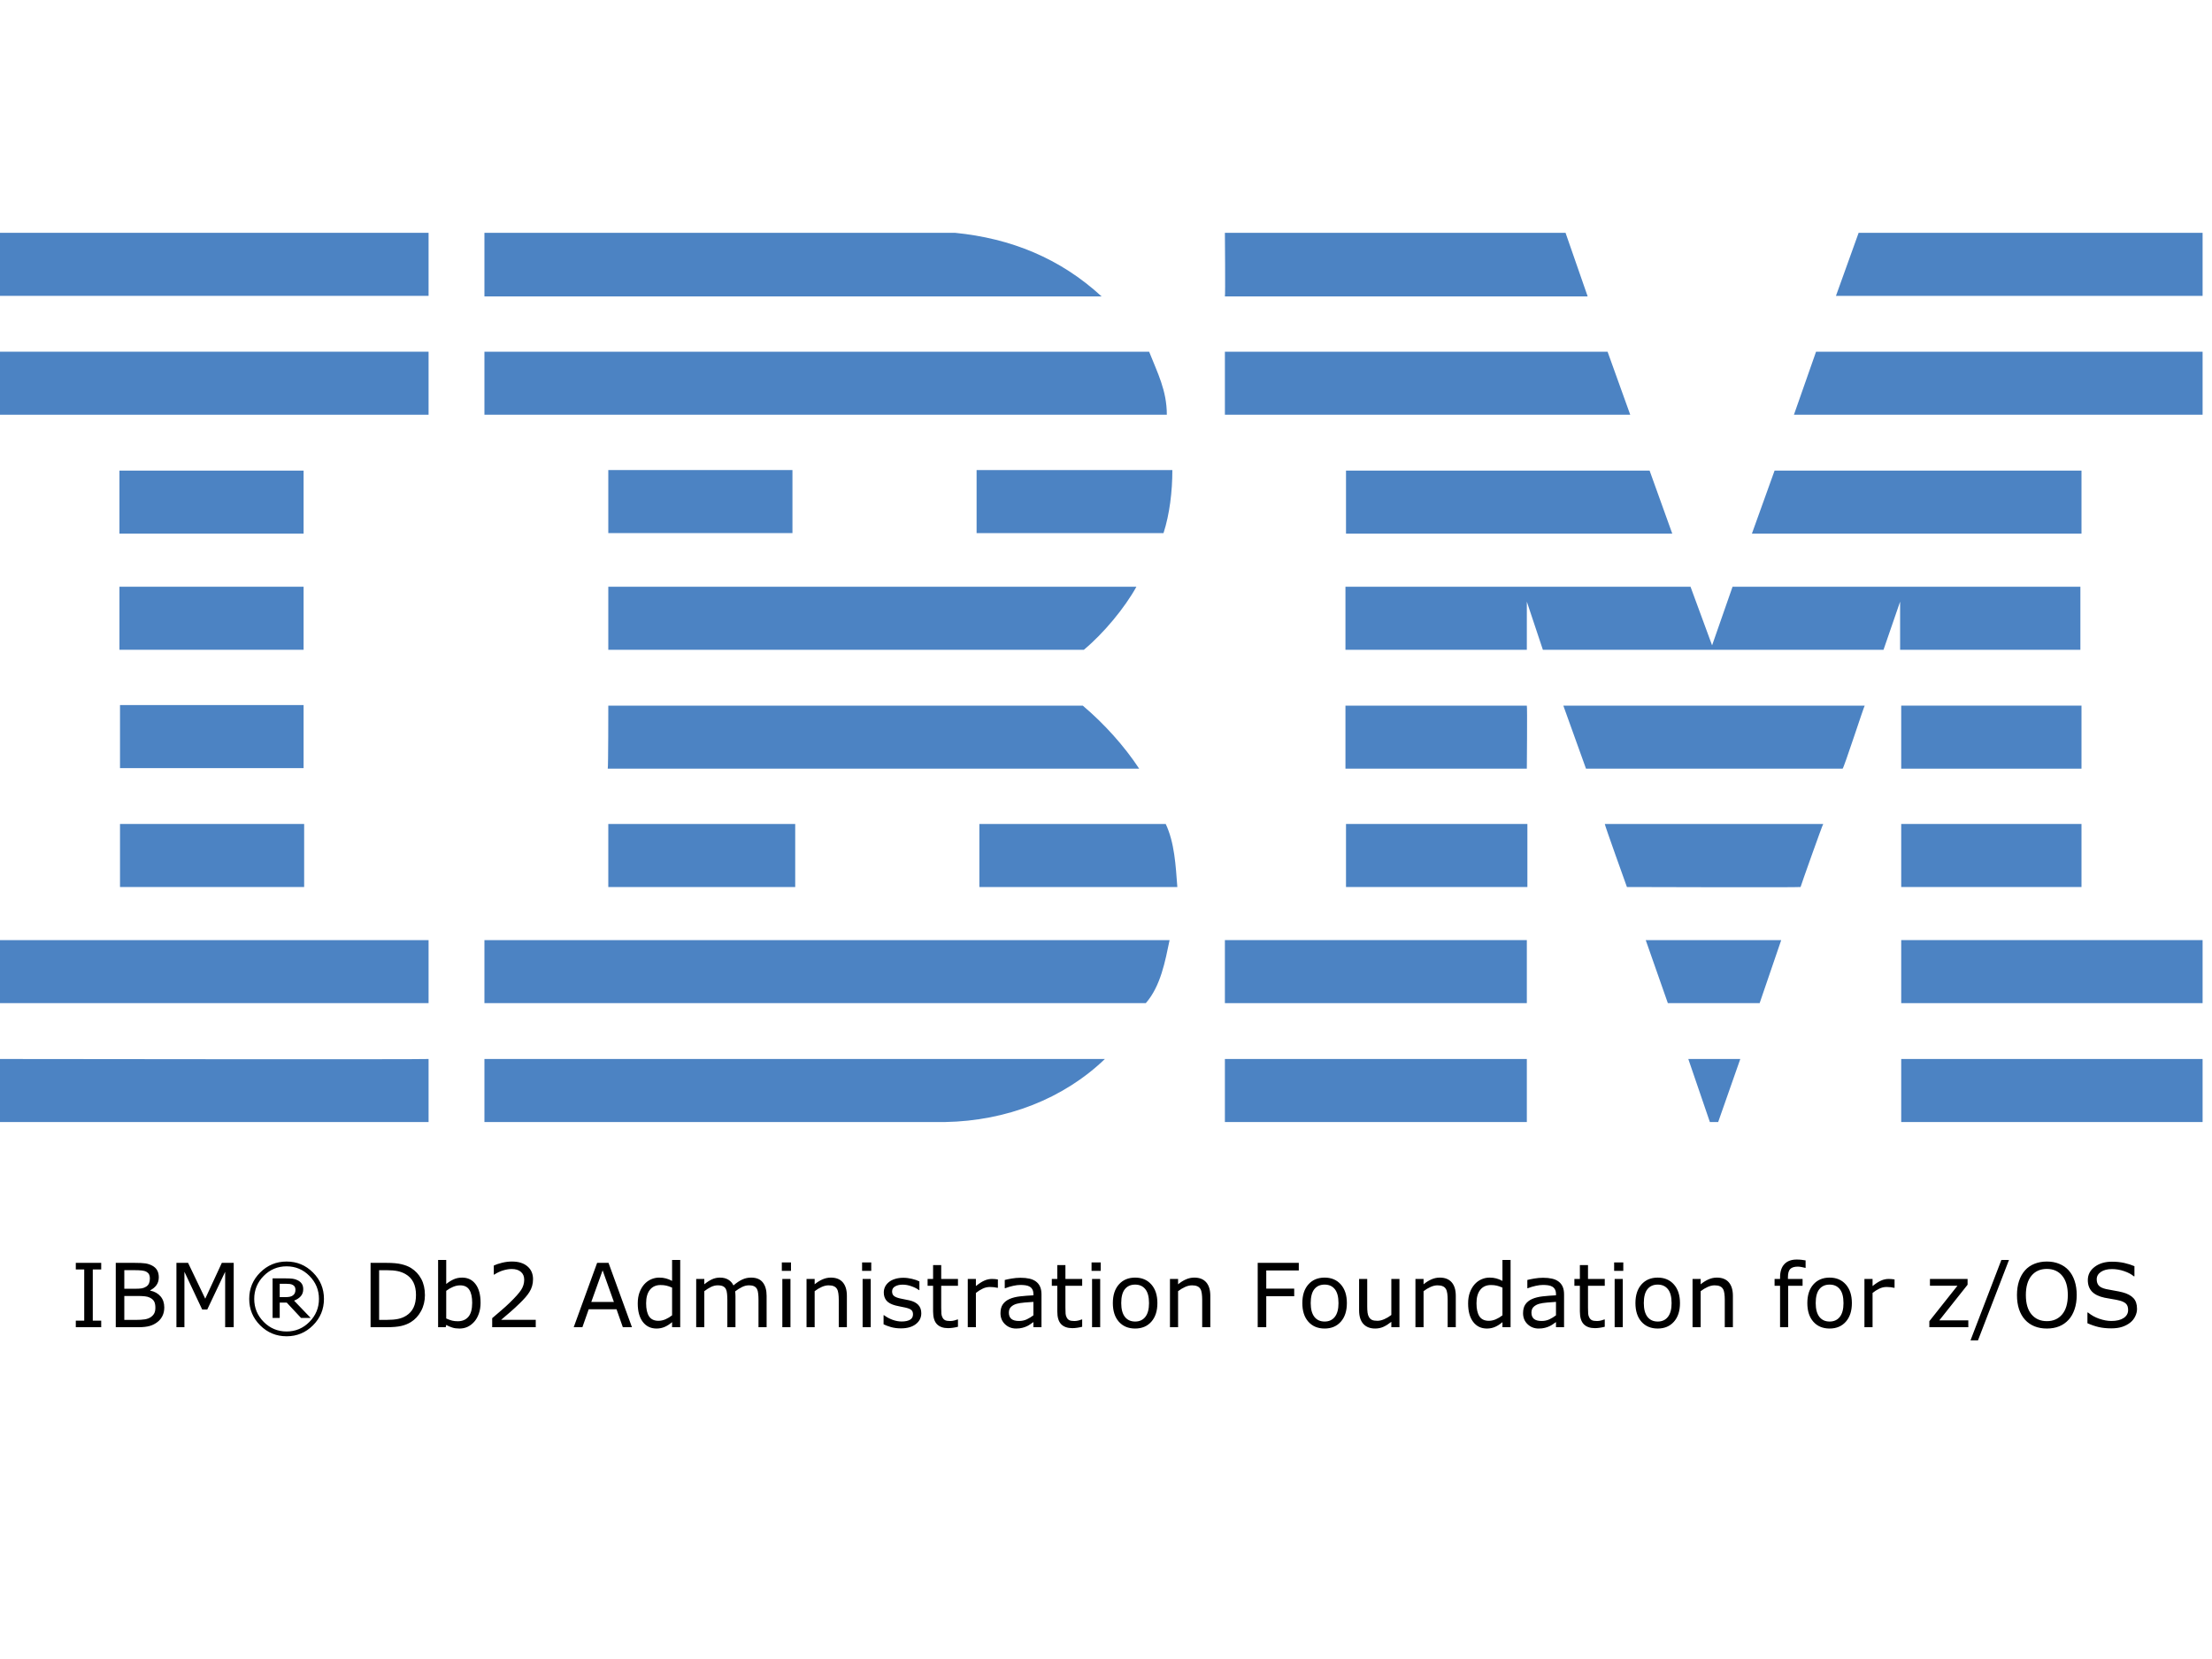
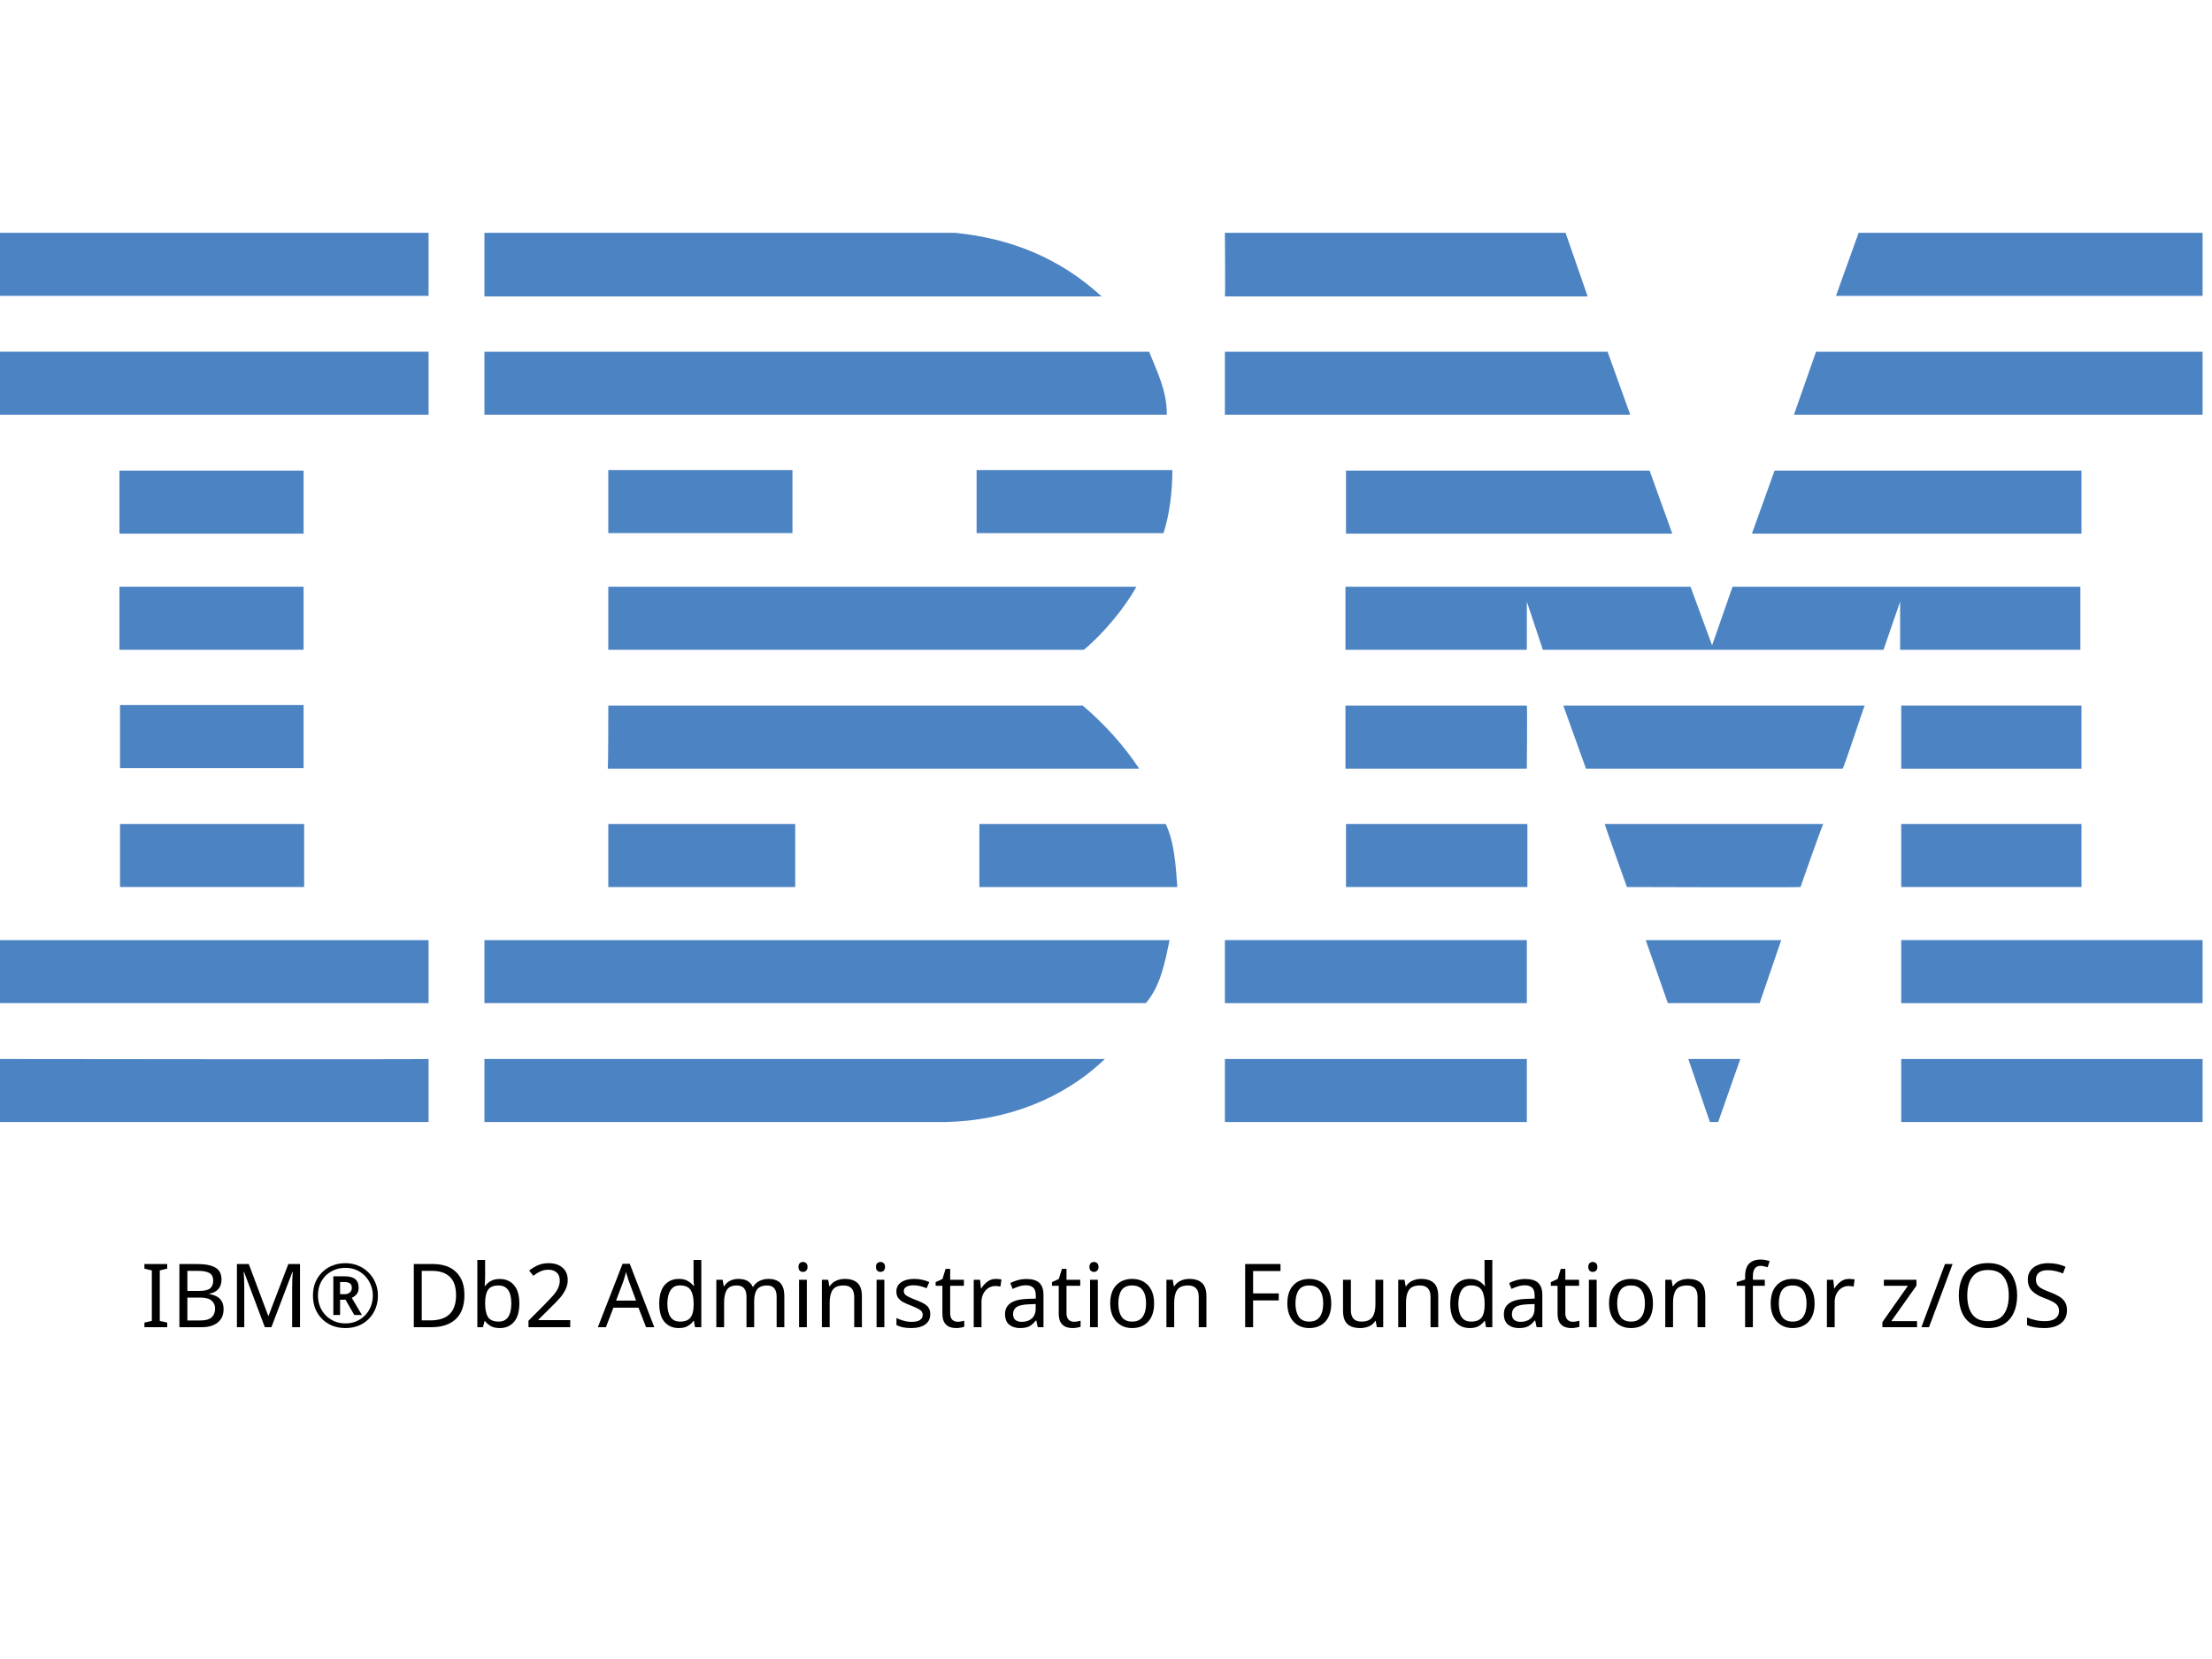
- <svg xmlns="http://www.w3.org/2000/svg" id="Layer_1" x="0px" y="0px" viewBox="0 0 400 300" style="enable-background:new 0 0 400 245;" xml:space="preserve" version="1.1">
-   <defs id="defs31" />
-   <style type="text/css" id="style1"> .st0{fill:#4C83C3;} </style>
-   <g id="g31">
-     <polygon class="st0" points="398.3,53.5 332,53.5 336.1,42.1 398.3,42.1 " id="polygon1" />
-     <path class="st0" d="M221.5,42.1l61.6,0l4,11.5c0,0-65.6,0-65.6,0C221.6,53.5,221.5,42.1,221.5,42.1z" id="path1" />
-     <path class="st0" d="M172.7,42.1c10.1,1,19,4.6,26.5,11.5c0,0-111.6,0-111.6,0c0,0,0-11.5,0-11.5L172.7,42.1z" id="path2" />
-     <g id="g3">
-       <rect x="0" y="42.1" class="st0" width="77.5" height="11.4" id="rect2" />
-       <path class="st0" d="M38.8,47.8" id="path3" />
+ <svg xmlns="http://www.w3.org/2000/svg" id="Layer_1" x="0px" y="0px" viewBox="0 0 400 300" style="enable-background:new 0 0 400 245;" xml:space="preserve">
+   <style type="text/css"> .st0{fill:#4C83C3;} </style>
+   <g>
+     <polygon class="st0" points="398.3,53.5 332,53.5 336.1,42.1 398.3,42.1 " />
+     <path class="st0" d="M221.5,42.1l61.6,0l4,11.5c0,0-65.6,0-65.6,0C221.6,53.5,221.5,42.1,221.5,42.1z" />
+     <path class="st0" d="M172.7,42.1c10.1,1,19,4.6,26.5,11.5c0,0-111.6,0-111.6,0c0,0,0-11.5,0-11.5L172.7,42.1z" />
+     <g>
+       <rect x="0" y="42.1" class="st0" width="77.5" height="11.4" />
+       <path class="st0" d="M38.8,47.8" />
    </g>
-     <path class="st0" d="M398.3,75h-73.9c0,0,4-11.4,4-11.4h69.9V75z" id="path4" />
-     <polygon class="st0" points="294.8,75 221.5,75 221.5,63.6 290.7,63.6 " id="polygon4" />
-     <path class="st0" d="M207.8,63.6c1.5,3.8,3.2,7,3.2,11.4H87.6V63.6H207.8z" id="path5" />
-     <g id="g6">
-       <rect x="0" y="63.6" class="st0" width="77.5" height="11.4" id="rect5" />
-       <path class="st0" d="M38.8,69.3" id="path6" />
+     <path class="st0" d="M398.3,75h-73.9c0,0,4-11.4,4-11.4h69.9V75z" />
+     <polygon class="st0" points="294.8,75 221.5,75 221.5,63.6 290.7,63.6 " />
+     <path class="st0" d="M207.8,63.6c1.5,3.8,3.2,7,3.2,11.4H87.6V63.6H207.8z" />
+     <g>
+       <rect x="0" y="63.6" class="st0" width="77.5" height="11.4" />
+       <path class="st0" d="M38.8,69.3" />
    </g>
-     <polygon class="st0" points="316.8,96.5 320.9,85.1 376.4,85.1 376.4,96.5 " id="polygon6" />
-     <polygon class="st0" points="298.3,85.1 302.4,96.5 243.4,96.5 243.4,85.1 " id="polygon7" />
-     <path class="st0" d="M212,85c0,3.9-0.5,8-1.6,11.4h-33.8V85H212z" id="path7" />
-     <g id="g8">
-       <rect x="21.6" y="85.1" class="st0" width="33.3" height="11.4" id="rect7" />
-       <path class="st0" d="M38.3,90.8" id="path8" />
+     <polygon class="st0" points="316.8,96.5 320.9,85.1 376.4,85.1 376.4,96.5 " />
+     <polygon class="st0" points="298.3,85.1 302.4,96.5 243.4,96.5 243.4,85.1 " />
+     <path class="st0" d="M212,85c0,3.9-0.5,8-1.6,11.4h-33.8V85H212z" />
+     <g>
+       <rect x="21.6" y="85.1" class="st0" width="33.3" height="11.4" />
+       <path class="st0" d="M38.3,90.8" />
    </g>
-     <g id="g9">
-       <rect x="110" y="85" class="st0" width="33.3" height="11.4" id="rect8" />
-       <path class="st0" d="M126.6,90.8" id="path9" />
+     <g>
+       <rect x="110" y="85" class="st0" width="33.3" height="11.4" />
+       <path class="st0" d="M126.6,90.8" />
    </g>
-     <path class="st0" d="M276.1,108.8c0,0,0,8.7,0,8.7h-32.8v-11.4h62.4l3.9,10.6c0,0,3.7-10.6,3.7-10.6h62.9v11.4h-32.6 c0,0,0-8.7,0-8.7l-3,8.7l-61.6,0L276.1,108.8z" id="path10" />
-     <path class="st0" d="M110,106.1h95.5v0c-2.1,3.8-5.9,8.4-9.5,11.4c0,0-86,0-86,0C110,117.5,110,106.1,110,106.1z" id="path11" />
-     <g id="g12">
-       <rect x="21.6" y="106.1" class="st0" width="33.3" height="11.4" id="rect11" />
-       <path class="st0" d="M38.3,111.8" id="path12" />
+     <path class="st0" d="M276.1,108.8c0,0,0,8.7,0,8.7h-32.8v-11.4h62.4l3.9,10.6c0,0,3.7-10.6,3.7-10.6h62.9v11.4h-32.6 c0,0,0-8.7,0-8.7l-3,8.7l-61.6,0L276.1,108.8z" />
+     <path class="st0" d="M110,106.1h95.5v0c-2.1,3.8-5.9,8.4-9.5,11.4c0,0-86,0-86,0C110,117.5,110,106.1,110,106.1z" />
+     <g>
+       <rect x="21.6" y="106.1" class="st0" width="33.3" height="11.4" />
+       <path class="st0" d="M38.3,111.8" />
    </g>
-     <g id="g13">
-       <rect x="343.8" y="127.6" class="st0" width="32.6" height="11.4" id="rect12" />
-       <path class="st0" d="M360.1,133.3" id="path13" />
+     <g>
+       <rect x="343.8" y="127.6" class="st0" width="32.6" height="11.4" />
+       <path class="st0" d="M360.1,133.3" />
    </g>
-     <path class="st0" d="M276.1,127.6h-32.8v11.4c0,0,32.8,0,32.8,0C276.1,138.9,276.2,127.6,276.1,127.6z" id="path14" />
-     <path class="st0" d="M337.2,127.6c-0.1,0-3.8,11.4-4,11.4l-46.4,0c0,0-4.1-11.4-4.1-11.4H337.2z" id="path15" />
-     <path class="st0" d="M110,127.6h85.8c3.9,3.3,7.5,7.3,10.2,11.4c0.2,0-96.1,0-96.1,0C110,138.9,110,127.6,110,127.6z" id="path16" />
-     <path class="st0" d="M54.9,138.9v-11.4H21.7c0,0,0,11.4,0,11.4C21.7,138.9,54.9,138.9,54.9,138.9z" id="path17" />
-     <g id="g18">
-       <rect x="343.8" y="149" class="st0" width="32.6" height="11.4" id="rect17" />
-       <path class="st0" d="M360.1,154.7" id="path18" />
+     <path class="st0" d="M276.1,127.6h-32.8v11.4c0,0,32.8,0,32.8,0C276.1,138.9,276.2,127.6,276.1,127.6z" />
+     <path class="st0" d="M337.2,127.6c-0.1,0-3.8,11.4-4,11.4l-46.4,0c0,0-4.1-11.4-4.1-11.4H337.2z" />
+     <path class="st0" d="M110,127.6h85.8c3.9,3.3,7.5,7.3,10.2,11.4c0.2,0-96.1,0-96.1,0C110,138.9,110,127.6,110,127.6z" />
+     <path class="st0" d="M54.9,138.9v-11.4H21.7c0,0,0,11.4,0,11.4C21.7,138.9,54.9,138.9,54.9,138.9z" />
+     <g>
+       <rect x="343.8" y="149" class="st0" width="32.6" height="11.4" />
+       <path class="st0" d="M360.1,154.7" />
    </g>
-     <g id="g19">
-       <rect x="243.4" y="149" class="st0" width="32.8" height="11.4" id="rect18" />
-       <path class="st0" d="M259.8,154.7" id="path19" />
+     <g>
+       <rect x="243.4" y="149" class="st0" width="32.8" height="11.4" />
+       <path class="st0" d="M259.8,154.7" />
    </g>
-     <path class="st0" d="M325.6,160.4c0-0.1,4-11.4,4.1-11.4h-39.5c-0.1,0,4,11.4,4,11.4S325.6,160.5,325.6,160.4z" id="path20" />
-     <path class="st0" d="M110,160.4c0,0,0-11.4,0-11.4h33.8c0,0,0,11.4,0,11.4C143.7,160.4,110,160.4,110,160.4z" id="path21" />
-     <path class="st0" d="M210.8,149c1.6,3.4,1.8,7.5,2.1,11.4h-35.8V149H210.8z" id="path22" />
-     <g id="g23">
-       <rect x="21.7" y="149" class="st0" width="33.3" height="11.4" id="rect22" />
-       <path class="st0" d="M38.3,154.7" id="path23" />
+     <path class="st0" d="M325.6,160.4c0-0.1,4-11.4,4.1-11.4h-39.5c-0.1,0,4,11.4,4,11.4S325.6,160.5,325.6,160.4z" />
+     <path class="st0" d="M110,160.4c0,0,0-11.4,0-11.4h33.8c0,0,0,11.4,0,11.4C143.7,160.4,110,160.4,110,160.4z" />
+     <path class="st0" d="M210.8,149c1.6,3.4,1.8,7.5,2.1,11.4h-35.8V149H210.8z" />
+     <g>
+       <rect x="21.7" y="149" class="st0" width="33.3" height="11.4" />
+       <path class="st0" d="M38.3,154.7" />
    </g>
-     <g id="g24">
-       <rect x="343.8" y="170" class="st0" width="54.5" height="11.4" id="rect23" />
-       <path class="st0" d="M371,175.7" id="path24" />
+     <g>
+       <rect x="343.8" y="170" class="st0" width="54.5" height="11.4" />
+       <path class="st0" d="M371,175.7" />
    </g>
-     <g id="g25">
-       <rect x="221.5" y="170" class="st0" width="54.6" height="11.4" id="rect24" />
-       <path class="st0" d="M248.8,175.7" id="path25" />
+     <g>
+       <rect x="221.5" y="170" class="st0" width="54.6" height="11.4" />
+       <path class="st0" d="M248.8,175.7" />
    </g>
-     <polygon class="st0" points="318.2,181.4 301.6,181.4 297.6,170 322.1,170 " id="polygon25" />
-     <path class="st0" d="M0,170v11.4h77.5c0,0,0-11.4,0-11.4C77.5,170-0.1,170,0,170z" id="path26" />
-     <path class="st0" d="M211.5,170c-0.8,3.8-1.6,8.3-4.3,11.4l-1,0H87.6V170H211.5z" id="path27" />
-     <polygon class="st0" points="310.7,202.9 309.2,202.9 305.3,191.5 314.7,191.5 " id="polygon27" />
-     <g id="g28">
-       <rect x="343.8" y="191.5" class="st0" width="54.5" height="11.4" id="rect27" />
-       <path class="st0" d="M371,197.2" id="path28" />
+     <polygon class="st0" points="318.2,181.4 301.6,181.4 297.6,170 322.1,170 " />
+     <path class="st0" d="M0,170v11.4h77.5c0,0,0-11.4,0-11.4C77.5,170-0.1,170,0,170z" />
+     <path class="st0" d="M211.5,170c-0.8,3.8-1.6,8.3-4.3,11.4l-1,0H87.6V170H211.5z" />
+     <polygon class="st0" points="310.7,202.9 309.2,202.9 305.3,191.5 314.7,191.5 " />
+     <g>
+       <rect x="343.8" y="191.5" class="st0" width="54.5" height="11.4" />
+       <path class="st0" d="M371,197.2" />
    </g>
-     <path class="st0" d="M87.6,202.9v-11.4c0,0,111.9,0,112.2,0c-7.5,7.2-17.8,11.2-28.9,11.4L87.6,202.9" id="path29" />
-     <g id="g30">
-       <rect x="221.5" y="191.5" class="st0" width="54.6" height="11.4" id="rect29" />
-       <path class="st0" d="M248.8,197.2" id="path30" />
+     <path class="st0" d="M87.6,202.9v-11.4c0,0,111.9,0,112.2,0c-7.5,7.2-17.8,11.2-28.9,11.4L87.6,202.9" />
+     <g>
+       <rect x="221.5" y="191.5" class="st0" width="54.6" height="11.4" />
+       <path class="st0" d="M248.8,197.2" />
    </g>
-     <path class="st0" d="M77.5,191.5c0,0,0,11.4,0,11.4c0,0-77.4,0-77.5,0c0,0,0-11.4,0-11.4S77.4,191.6,77.5,191.5z" id="path31" />
+     <path class="st0" d="M77.5,191.5c0,0,0,11.4,0,11.4c0,0-77.4,0-77.5,0c0,0,0-11.4,0-11.4S77.4,191.6,77.5,191.5z" />
  </g>
-   <path d="m 18.301,240 h -4.594 v -1.188 h 1.523 v -9.258 h -1.523 v -1.188 h 4.594 v 1.188 h -1.523 v 9.258 h 1.523 z m 11.406,-3.578 q 0,0.867 -0.328,1.531 -0.328,0.664 -0.883,1.094 -0.656,0.516 -1.445,0.734 Q 26.27,240 25.059,240 h -4.125 v -11.633 h 3.445 q 1.273,0 1.906,0.094 0.633,0.094 1.211,0.391 0.641,0.336 0.93,0.867 0.289,0.523 0.289,1.258 0,0.828 -0.422,1.414 -0.422,0.578 -1.125,0.93 v 0.062 q 1.18,0.242 1.859,1.039 0.68,0.789 0.68,2 z m -2.602,-5.242 q 0,-0.422 -0.141,-0.711 -0.141,-0.289 -0.453,-0.469 -0.367,-0.211 -0.891,-0.258 -0.523,-0.055 -1.297,-0.055 h -1.844 v 3.359 h 2 q 0.727,0 1.156,-0.07 0.43,-0.078 0.797,-0.312 0.367,-0.234 0.516,-0.602 0.156,-0.375 0.156,-0.883 z m 0.992,5.305 q 0,-0.703 -0.211,-1.117 -0.211,-0.414 -0.766,-0.703 -0.375,-0.195 -0.914,-0.25 -0.531,-0.062 -1.297,-0.062 h -2.43 v 4.328 h 2.047 q 1.016,0 1.664,-0.102 0.648,-0.109 1.062,-0.391 0.438,-0.305 0.641,-0.695 0.203,-0.391 0.203,-1.008 z M 42.262,240 h -1.547 v -10.023 l -3.234,6.82 h -0.922 l -3.211,-6.82 V 240 h -1.445 v -11.633 h 2.109 l 3.102,6.477 3,-6.477 h 2.148 z m 16.32,-5.117 q 0,2.797 -1.984,4.781 -1.977,1.977 -4.773,1.977 -2.797,0 -4.781,-1.977 -1.977,-1.984 -1.977,-4.781 0,-2.797 1.977,-4.773 1.984,-1.984 4.781,-1.984 2.797,0 4.773,1.984 1.984,1.977 1.984,4.773 z m -0.906,0 q 0,-2.422 -1.719,-4.156 -1.711,-1.734 -4.133,-1.734 -2.422,0 -4.141,1.734 -1.711,1.734 -1.711,4.156 0,2.422 1.711,4.156 1.719,1.734 4.141,1.734 2.422,0 4.133,-1.734 1.719,-1.734 1.719,-4.156 z m -1.5,3.438 h -1.742 l -2.586,-2.773 h -1.266 v 2.773 h -1.289 v -7.148 h 2.438 q 0.734,0 1.211,0.062 0.477,0.062 0.938,0.305 0.492,0.266 0.719,0.648 0.234,0.375 0.234,0.945 0,0.758 -0.445,1.266 -0.438,0.5 -1.211,0.797 z m -2.75,-5.102 q 0,-0.281 -0.109,-0.5 -0.109,-0.219 -0.367,-0.359 -0.242,-0.133 -0.516,-0.172 -0.273,-0.039 -0.688,-0.039 h -1.164 v 2.414 h 0.992 q 0.484,0 0.836,-0.07 0.352,-0.078 0.578,-0.258 0.242,-0.195 0.336,-0.43 0.102,-0.234 0.102,-0.586 z m 23.414,0.977 q 0,1.586 -0.695,2.875 -0.688,1.289 -1.836,2 -0.797,0.492 -1.781,0.711 Q 71.551,240 69.949,240 h -2.938 v -11.633 h 2.906 q 1.703,0 2.703,0.25 1.008,0.242 1.703,0.672 1.188,0.742 1.852,1.977 0.664,1.234 0.664,2.93 z m -1.617,-0.023 q 0,-1.367 -0.477,-2.305 -0.477,-0.938 -1.422,-1.477 -0.688,-0.391 -1.461,-0.539 -0.773,-0.156 -1.852,-0.156 h -1.453 v 8.977 h 1.453 q 1.117,0 1.945,-0.164 0.836,-0.164 1.531,-0.609 0.867,-0.555 1.297,-1.461 0.438,-0.906 0.438,-2.266 z m 11.68,1.398 q 0,1.094 -0.312,1.969 -0.305,0.875 -0.828,1.469 -0.555,0.617 -1.219,0.93 -0.664,0.305 -1.461,0.305 -0.742,0 -1.297,-0.18 -0.555,-0.172 -1.094,-0.469 L 80.598,240 h -1.375 v -12.156 h 1.469 v 4.344 q 0.617,-0.508 1.312,-0.828 0.695,-0.328 1.562,-0.328 1.547,0 2.438,1.188 0.898,1.188 0.898,3.352 z m -1.516,0.039 q 0,-1.562 -0.516,-2.367 -0.516,-0.812 -1.664,-0.812 -0.641,0 -1.297,0.281 -0.656,0.273 -1.219,0.711 v 5 q 0.625,0.281 1.07,0.391 0.453,0.109 1.023,0.109 1.219,0 1.906,-0.797 0.695,-0.805 0.695,-2.516 z M 96.879,240 h -7.875 v -1.633 q 0.82,-0.703 1.641,-1.406 0.828,-0.703 1.539,-1.398 1.5,-1.453 2.055,-2.305 0.555,-0.859 0.555,-1.852 0,-0.906 -0.602,-1.414 -0.594,-0.516 -1.664,-0.516 -0.711,0 -1.539,0.25 -0.828,0.25 -1.617,0.766 h -0.078 v -1.641 q 0.555,-0.273 1.477,-0.5 0.93,-0.227 1.797,-0.227 1.789,0 2.805,0.867 1.016,0.859 1.016,2.336 0,0.664 -0.172,1.242 -0.164,0.57 -0.492,1.086 -0.305,0.484 -0.719,0.953 -0.406,0.469 -0.992,1.039 -0.836,0.82 -1.727,1.594 -0.891,0.766 -1.664,1.422 h 6.258 z m 17.398,0 h -1.648 l -1.141,-3.242 h -5.031 L 105.316,240 h -1.57 l 4.234,-11.633 h 2.062 z m -3.266,-4.57 -2.039,-5.711 -2.047,5.711 z M 123.004,240 h -1.469 v -0.914 q -0.633,0.547 -1.32,0.852 -0.688,0.305 -1.492,0.305 -1.562,0 -2.484,-1.203 -0.914,-1.203 -0.914,-3.336 0,-1.109 0.312,-1.977 0.32,-0.867 0.859,-1.477 0.531,-0.594 1.234,-0.906 0.711,-0.312 1.469,-0.312 0.688,0 1.219,0.148 0.531,0.141 1.117,0.445 v -3.781 h 1.469 z m -1.469,-2.148 v -5.008 q -0.594,-0.266 -1.062,-0.367 -0.469,-0.102 -1.023,-0.102 -1.234,0 -1.922,0.859 -0.688,0.859 -0.688,2.438 0,1.555 0.531,2.367 0.531,0.805 1.703,0.805 0.625,0 1.266,-0.273 0.641,-0.281 1.195,-0.719 z M 138.629,240 h -1.469 v -4.969 q 0,-0.562 -0.055,-1.086 -0.047,-0.523 -0.211,-0.836 -0.18,-0.336 -0.516,-0.508 -0.336,-0.172 -0.969,-0.172 -0.617,0 -1.234,0.312 -0.617,0.305 -1.234,0.781 0.023,0.18 0.039,0.422 0.016,0.234 0.016,0.469 V 240 h -1.469 v -4.969 q 0,-0.578 -0.055,-1.094 -0.047,-0.523 -0.211,-0.836 -0.18,-0.336 -0.516,-0.5 -0.336,-0.172 -0.969,-0.172 -0.602,0 -1.211,0.297 -0.602,0.297 -1.203,0.758 V 240 h -1.469 v -8.727 h 1.469 v 0.969 q 0.688,-0.57 1.367,-0.891 0.688,-0.32 1.461,-0.32 0.891,0 1.508,0.375 0.625,0.375 0.93,1.039 0.891,-0.75 1.625,-1.078 0.734,-0.336 1.57,-0.336 1.438,0 2.117,0.875 0.688,0.867 0.688,2.43 z m 4.406,-10.188 h -1.656 v -1.523 h 1.656 z M 142.941,240 h -1.469 v -8.727 h 1.469 z m 10.203,0 h -1.469 v -4.969 q 0,-0.602 -0.07,-1.125 -0.07,-0.531 -0.258,-0.828 -0.195,-0.328 -0.562,-0.484 -0.367,-0.164 -0.953,-0.164 -0.602,0 -1.258,0.297 -0.656,0.297 -1.258,0.758 V 240 h -1.469 v -8.727 h 1.469 v 0.969 q 0.688,-0.57 1.422,-0.891 0.734,-0.32 1.508,-0.32 1.414,0 2.156,0.852 0.742,0.852 0.742,2.453 z m 4.406,-10.188 h -1.656 v -1.523 h 1.656 z M 157.457,240 h -1.469 v -8.727 h 1.469 z m 9.141,-2.516 q 0,1.195 -0.992,1.961 -0.984,0.766 -2.695,0.766 -0.969,0 -1.781,-0.227 -0.805,-0.234 -1.352,-0.508 v -1.648 h 0.078 q 0.695,0.523 1.547,0.836 0.852,0.305 1.633,0.305 0.969,0 1.516,-0.312 0.547,-0.312 0.547,-0.984 0,-0.516 -0.297,-0.781 -0.297,-0.266 -1.141,-0.453 -0.312,-0.07 -0.82,-0.164 -0.5,-0.094 -0.914,-0.203 -1.148,-0.305 -1.633,-0.891 -0.477,-0.594 -0.477,-1.453 0,-0.539 0.219,-1.016 0.227,-0.477 0.68,-0.852 0.438,-0.367 1.109,-0.578 0.68,-0.219 1.516,-0.219 0.781,0 1.578,0.195 0.805,0.188 1.336,0.461 v 1.57 h -0.078 q -0.562,-0.414 -1.367,-0.695 -0.805,-0.289 -1.578,-0.289 -0.805,0 -1.359,0.312 -0.555,0.305 -0.555,0.914 0,0.539 0.336,0.812 0.328,0.273 1.062,0.445 0.406,0.094 0.906,0.188 0.508,0.094 0.844,0.172 1.023,0.234 1.578,0.805 0.555,0.578 0.555,1.531 z m 6.633,2.438 q -0.414,0.109 -0.906,0.18 -0.484,0.07 -0.867,0.07 -1.336,0 -2.031,-0.719 -0.695,-0.719 -0.695,-2.305 v -4.641 h -0.992 v -1.234 h 0.992 v -2.508 h 1.469 v 2.508 h 3.031 v 1.234 h -3.031 v 3.977 q 0,0.688 0.031,1.078 0.031,0.383 0.219,0.719 0.172,0.312 0.469,0.461 0.305,0.141 0.922,0.141 0.359,0 0.75,-0.102 0.391,-0.109 0.562,-0.18 h 0.078 z m 7.219,-7.047 h -0.078 q -0.328,-0.078 -0.641,-0.109 -0.305,-0.039 -0.727,-0.039 -0.68,0 -1.312,0.305 -0.633,0.297 -1.219,0.773 V 240 h -1.469 v -8.727 h 1.469 v 1.289 q 0.875,-0.703 1.539,-0.992 0.672,-0.297 1.367,-0.297 0.383,0 0.555,0.023 0.172,0.016 0.516,0.07 z m 7.883,7.125 h -1.461 v -0.93 q -0.195,0.133 -0.531,0.375 -0.328,0.234 -0.641,0.375 -0.367,0.18 -0.844,0.297 -0.477,0.125 -1.117,0.125 -1.18,0 -2,-0.781 -0.82,-0.781 -0.82,-1.992 0,-0.992 0.422,-1.602 0.43,-0.617 1.219,-0.969 0.797,-0.352 1.914,-0.477 1.117,-0.125 2.398,-0.188 v -0.227 q 0,-0.5 -0.18,-0.828 -0.172,-0.328 -0.5,-0.516 -0.312,-0.18 -0.75,-0.242 -0.438,-0.062 -0.914,-0.062 -0.578,0 -1.289,0.156 -0.711,0.148 -1.469,0.438 h -0.078 v -1.492 q 0.43,-0.117 1.242,-0.258 0.812,-0.141 1.602,-0.141 0.922,0 1.602,0.156 0.688,0.148 1.188,0.516 0.492,0.359 0.75,0.93 0.258,0.57 0.258,1.414 z m -1.461,-2.148 v -2.43 q -0.672,0.039 -1.586,0.117 -0.906,0.078 -1.438,0.227 -0.633,0.18 -1.023,0.562 -0.391,0.375 -0.391,1.039 0,0.75 0.453,1.133 0.453,0.375 1.383,0.375 0.773,0 1.414,-0.297 0.641,-0.305 1.188,-0.727 z m 8.82,2.07 q -0.414,0.109 -0.906,0.18 -0.484,0.07 -0.867,0.07 -1.336,0 -2.031,-0.719 -0.695,-0.719 -0.695,-2.305 v -4.641 h -0.992 v -1.234 h 0.992 v -2.508 h 1.469 v 2.508 h 3.031 v 1.234 h -3.031 v 3.977 q 0,0.688 0.031,1.078 0.031,0.383 0.219,0.719 0.172,0.312 0.469,0.461 0.305,0.141 0.922,0.141 0.359,0 0.75,-0.102 0.391,-0.109 0.562,-0.18 h 0.078 z m 3.352,-10.109 h -1.656 v -1.523 h 1.656 z M 198.949,240 h -1.469 v -8.727 h 1.469 z m 10.344,-4.359 q 0,2.133 -1.094,3.367 -1.094,1.234 -2.93,1.234 -1.852,0 -2.945,-1.234 -1.086,-1.234 -1.086,-3.367 0,-2.133 1.086,-3.367 1.094,-1.242 2.945,-1.242 1.836,0 2.93,1.242 1.094,1.234 1.094,3.367 z m -1.516,0 q 0,-1.695 -0.664,-2.516 -0.664,-0.828 -1.844,-0.828 -1.195,0 -1.859,0.828 -0.656,0.82 -0.656,2.516 0,1.641 0.664,2.492 0.664,0.844 1.852,0.844 1.172,0 1.836,-0.836 0.672,-0.844 0.672,-2.5 z M 218.863,240 h -1.469 v -4.969 q 0,-0.602 -0.07,-1.125 -0.07,-0.531 -0.258,-0.828 -0.195,-0.328 -0.562,-0.484 -0.367,-0.164 -0.953,-0.164 -0.602,0 -1.258,0.297 -0.656,0.297 -1.258,0.758 V 240 h -1.469 v -8.727 h 1.469 v 0.969 q 0.688,-0.57 1.422,-0.891 0.734,-0.32 1.508,-0.32 1.414,0 2.156,0.852 0.742,0.852 0.742,2.453 z m 16,-10.258 h -5.883 v 3.281 h 5.055 v 1.375 h -5.055 V 240 h -1.547 v -11.633 h 7.43 z m 8.695,5.898 q 0,2.133 -1.094,3.367 -1.094,1.234 -2.93,1.234 -1.852,0 -2.945,-1.234 -1.086,-1.234 -1.086,-3.367 0,-2.133 1.086,-3.367 1.094,-1.242 2.945,-1.242 1.836,0 2.93,1.242 1.094,1.234 1.094,3.367 z m -1.516,0 q 0,-1.695 -0.664,-2.516 -0.664,-0.828 -1.844,-0.828 -1.195,0 -1.859,0.828 -0.656,0.82 -0.656,2.516 0,1.641 0.664,2.492 0.664,0.844 1.852,0.844 1.172,0 1.836,-0.836 0.672,-0.844 0.672,-2.5 z M 253.066,240 h -1.469 v -0.969 q -0.742,0.586 -1.422,0.898 -0.68,0.312 -1.5,0.312 -1.375,0 -2.141,-0.836 -0.766,-0.844 -0.766,-2.469 v -5.664 h 1.469 v 4.969 q 0,0.664 0.062,1.141 0.062,0.469 0.266,0.805 0.211,0.344 0.547,0.5 0.336,0.156 0.977,0.156 0.57,0 1.242,-0.297 0.68,-0.297 1.266,-0.758 v -6.516 h 1.469 z m 10.188,0 h -1.469 v -4.969 q 0,-0.602 -0.07,-1.125 -0.07,-0.531 -0.258,-0.828 -0.195,-0.328 -0.562,-0.484 -0.367,-0.164 -0.953,-0.164 -0.602,0 -1.258,0.297 -0.656,0.297 -1.258,0.758 V 240 h -1.469 v -8.727 h 1.469 v 0.969 q 0.688,-0.57 1.422,-0.891 0.734,-0.32 1.508,-0.32 1.414,0 2.156,0.852 0.742,0.852 0.742,2.453 z m 9.906,0 h -1.469 v -0.914 q -0.633,0.547 -1.32,0.852 -0.688,0.305 -1.492,0.305 -1.562,0 -2.484,-1.203 -0.914,-1.203 -0.914,-3.336 0,-1.109 0.312,-1.977 0.32,-0.867 0.859,-1.477 0.531,-0.594 1.234,-0.906 0.711,-0.312 1.469,-0.312 0.688,0 1.219,0.148 0.531,0.141 1.117,0.445 v -3.781 h 1.469 z m -1.469,-2.148 v -5.008 q -0.594,-0.266 -1.062,-0.367 -0.469,-0.102 -1.023,-0.102 -1.234,0 -1.922,0.859 -0.688,0.859 -0.688,2.438 0,1.555 0.531,2.367 0.531,0.805 1.703,0.805 0.625,0 1.266,-0.273 0.641,-0.281 1.195,-0.719 z M 282.832,240 h -1.461 v -0.93 q -0.195,0.133 -0.531,0.375 -0.328,0.234 -0.641,0.375 -0.367,0.18 -0.844,0.297 -0.477,0.125 -1.117,0.125 -1.18,0 -2,-0.781 -0.82,-0.781 -0.82,-1.992 0,-0.992 0.422,-1.602 0.43,-0.617 1.219,-0.969 0.797,-0.352 1.914,-0.477 1.117,-0.125 2.398,-0.188 v -0.227 q 0,-0.5 -0.18,-0.828 -0.172,-0.328 -0.5,-0.516 -0.312,-0.18 -0.75,-0.242 -0.438,-0.062 -0.914,-0.062 -0.578,0 -1.289,0.156 -0.711,0.148 -1.469,0.438 h -0.078 v -1.492 q 0.43,-0.117 1.242,-0.258 0.812,-0.141 1.602,-0.141 0.922,0 1.602,0.156 0.688,0.148 1.188,0.516 0.492,0.359 0.75,0.93 0.258,0.57 0.258,1.414 z m -1.461,-2.148 v -2.43 q -0.672,0.039 -1.586,0.117 -0.906,0.078 -1.438,0.227 -0.633,0.18 -1.023,0.562 -0.391,0.375 -0.391,1.039 0,0.75 0.453,1.133 0.453,0.375 1.383,0.375 0.773,0 1.414,-0.297 0.641,-0.305 1.188,-0.727 z m 8.82,2.07 q -0.414,0.109 -0.906,0.18 -0.484,0.07 -0.867,0.07 -1.336,0 -2.031,-0.719 -0.695,-0.719 -0.695,-2.305 v -4.641 h -0.992 v -1.234 h 0.992 v -2.508 h 1.469 v 2.508 h 3.031 v 1.234 h -3.031 v 3.977 q 0,0.688 0.031,1.078 0.031,0.383 0.219,0.719 0.172,0.312 0.469,0.461 0.305,0.141 0.922,0.141 0.359,0 0.75,-0.102 0.391,-0.109 0.562,-0.18 h 0.078 z m 3.352,-10.109 h -1.656 v -1.523 h 1.656 z M 293.449,240 h -1.469 v -8.727 h 1.469 z m 10.344,-4.359 q 0,2.133 -1.094,3.367 -1.094,1.234 -2.93,1.234 -1.852,0 -2.945,-1.234 -1.086,-1.234 -1.086,-3.367 0,-2.133 1.086,-3.367 1.094,-1.242 2.945,-1.242 1.836,0 2.93,1.242 1.094,1.234 1.094,3.367 z m -1.516,0 q 0,-1.695 -0.664,-2.516 -0.664,-0.828 -1.844,-0.828 -1.195,0 -1.859,0.828 -0.656,0.82 -0.656,2.516 0,1.641 0.664,2.492 0.664,0.844 1.852,0.844 1.172,0 1.836,-0.836 0.672,-0.844 0.672,-2.5 z M 313.363,240 h -1.469 v -4.969 q 0,-0.602 -0.07,-1.125 -0.07,-0.531 -0.258,-0.828 -0.195,-0.328 -0.562,-0.484 -0.367,-0.164 -0.953,-0.164 -0.602,0 -1.258,0.297 -0.656,0.297 -1.258,0.758 V 240 h -1.469 v -8.727 h 1.469 v 0.969 q 0.688,-0.57 1.422,-0.891 0.734,-0.32 1.508,-0.32 1.414,0 2.156,0.852 0.742,0.852 0.742,2.453 z m 13.148,-10.734 h -0.078 q -0.242,-0.07 -0.633,-0.141 -0.391,-0.078 -0.688,-0.078 -0.945,0 -1.375,0.422 -0.422,0.414 -0.422,1.508 v 0.297 h 2.648 v 1.234 h -2.602 V 240 h -1.469 v -7.492 h -0.992 v -1.234 h 0.992 v -0.289 q 0,-1.555 0.773,-2.383 0.773,-0.836 2.234,-0.836 0.492,0 0.883,0.047 0.398,0.047 0.727,0.109 z m 8.367,6.375 q 0,2.133 -1.094,3.367 -1.094,1.234 -2.93,1.234 -1.852,0 -2.945,-1.234 -1.086,-1.234 -1.086,-3.367 0,-2.133 1.086,-3.367 1.094,-1.242 2.945,-1.242 1.836,0 2.93,1.242 1.094,1.234 1.094,3.367 z m -1.516,0 q 0,-1.695 -0.664,-2.516 -0.664,-0.828 -1.844,-0.828 -1.195,0 -1.859,0.828 -0.656,0.82 -0.656,2.516 0,1.641 0.664,2.492 0.664,0.844 1.852,0.844 1.172,0 1.836,-0.836 0.672,-0.844 0.672,-2.5 z m 9.234,-2.766 h -0.078 q -0.328,-0.078 -0.641,-0.109 -0.305,-0.039 -0.727,-0.039 -0.68,0 -1.312,0.305 -0.633,0.297 -1.219,0.773 V 240 h -1.469 v -8.727 h 1.469 v 1.289 q 0.875,-0.703 1.539,-0.992 0.672,-0.297 1.367,-0.297 0.383,0 0.555,0.023 0.172,0.016 0.516,0.07 z M 355.934,240 h -7.047 v -1.086 L 353.973,232.5 h -4.977 v -1.227 h 6.805 v 1.047 l -5.109,6.438 h 5.242 z m 7.352,-12.156 -5.602,14.531 h -1.352 l 5.578,-14.531 z m 10.781,1.859 q 0.711,0.781 1.086,1.914 0.383,1.133 0.383,2.57 0,1.438 -0.391,2.578 -0.383,1.133 -1.078,1.891 -0.719,0.789 -1.703,1.188 -0.977,0.398 -2.234,0.398 -1.227,0 -2.234,-0.406 -1,-0.406 -1.703,-1.18 -0.703,-0.773 -1.086,-1.898 -0.375,-1.125 -0.375,-2.57 0,-1.422 0.375,-2.547 0.375,-1.133 1.094,-1.938 0.688,-0.766 1.703,-1.172 1.023,-0.406 2.227,-0.406 1.25,0 2.242,0.414 1,0.406 1.695,1.164 z m -0.141,4.484 q 0,-2.266 -1.016,-3.492 -1.016,-1.234 -2.773,-1.234 -1.773,0 -2.789,1.234 -1.008,1.227 -1.008,3.492 0,2.289 1.031,3.508 1.031,1.211 2.766,1.211 1.734,0 2.758,-1.211 1.031,-1.219 1.031,-3.508 z m 12.516,2.492 q 0,0.68 -0.32,1.344 -0.312,0.664 -0.883,1.125 -0.625,0.5 -1.461,0.781 -0.828,0.281 -2,0.281 -1.258,0 -2.266,-0.234 -1,-0.234 -2.039,-0.695 v -1.938 h 0.109 q 0.883,0.734 2.039,1.133 1.156,0.398 2.172,0.398 1.438,0 2.234,-0.539 0.805,-0.539 0.805,-1.438 0,-0.773 -0.383,-1.141 -0.375,-0.367 -1.148,-0.57 -0.586,-0.156 -1.273,-0.258 -0.68,-0.102 -1.445,-0.258 -1.547,-0.328 -2.297,-1.117 -0.742,-0.797 -0.742,-2.07 0,-1.461 1.234,-2.391 1.234,-0.938 3.133,-0.938 1.227,0 2.25,0.234 1.023,0.234 1.812,0.578 v 1.828 h -0.109 q -0.664,-0.562 -1.75,-0.93 -1.078,-0.375 -2.211,-0.375 -1.242,0 -2,0.516 -0.75,0.516 -0.75,1.328 0,0.727 0.375,1.141 0.375,0.414 1.32,0.633 0.5,0.109 1.422,0.266 0.922,0.156 1.562,0.32 1.297,0.344 1.953,1.039 0.656,0.695 0.656,1.945 z" id="text31" style="font-size:16px;text-anchor:middle" aria-label="IBM® Db2 Administration Foundation for z/OS" />
+   <text x="50%" y="240" style="font: 16px sans-serif;alignment-baseline: middle; text-anchor:middle;">IBM® Db2 Administration Foundation for z/OS</text>
</svg>
